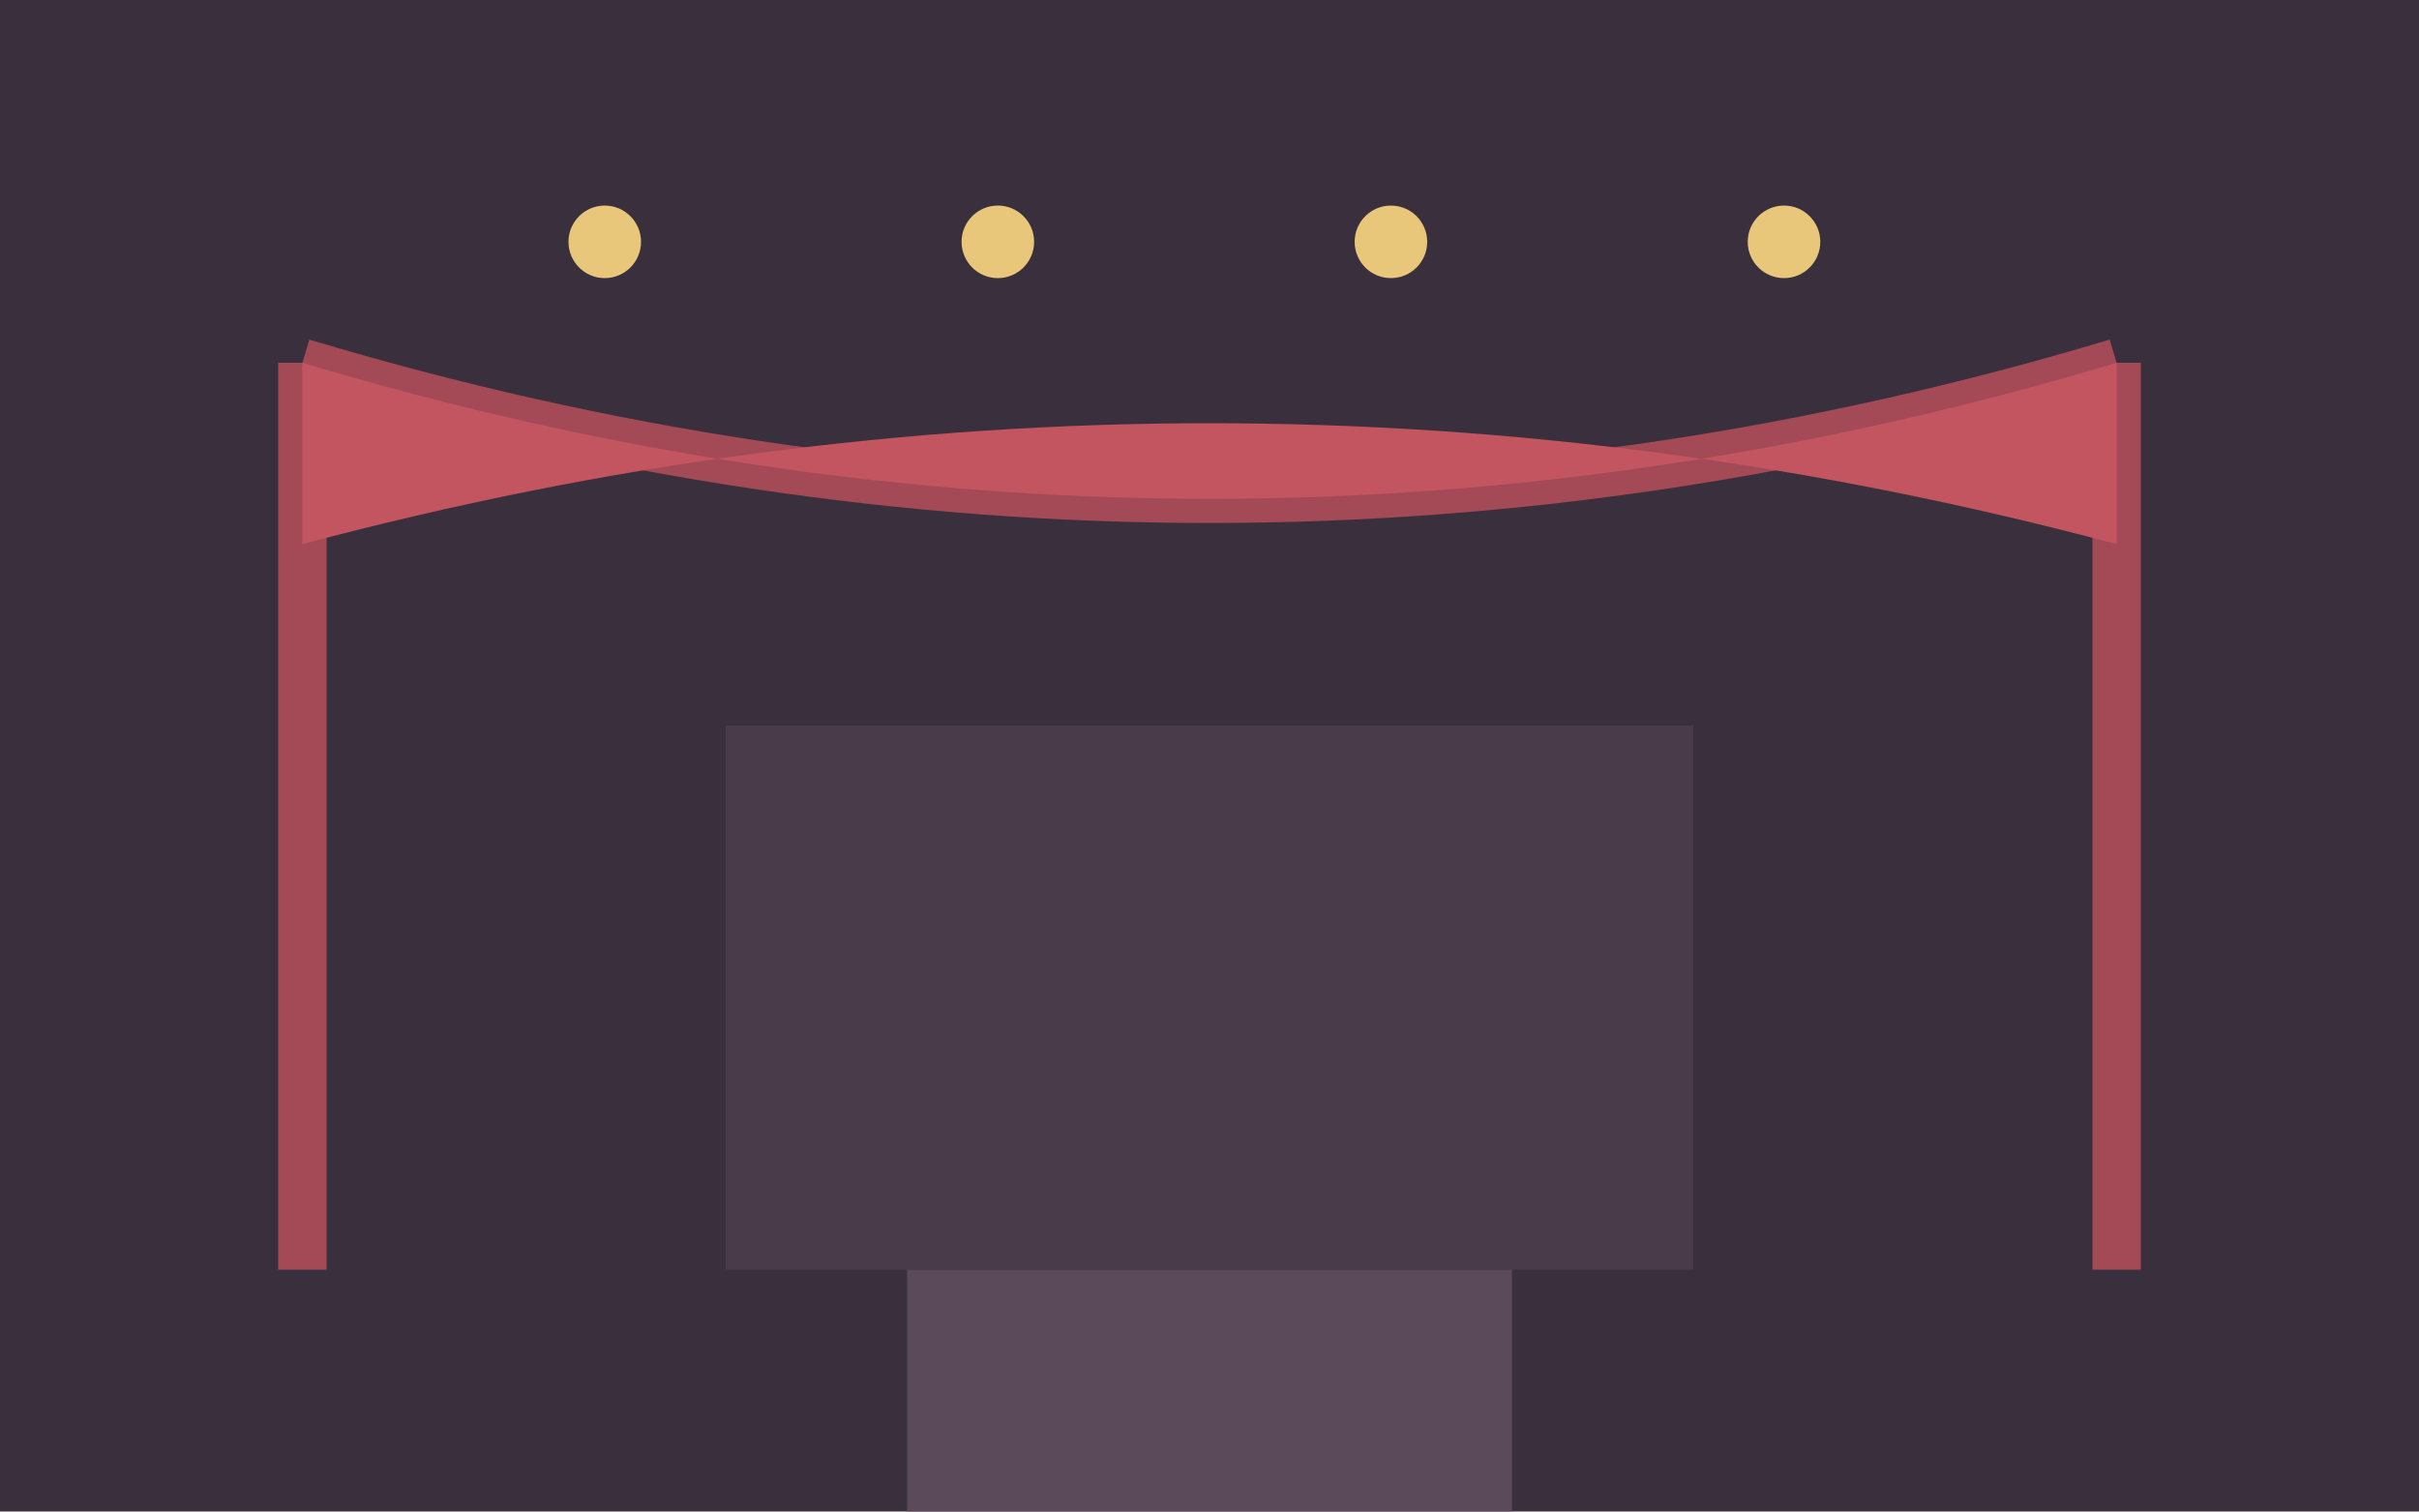
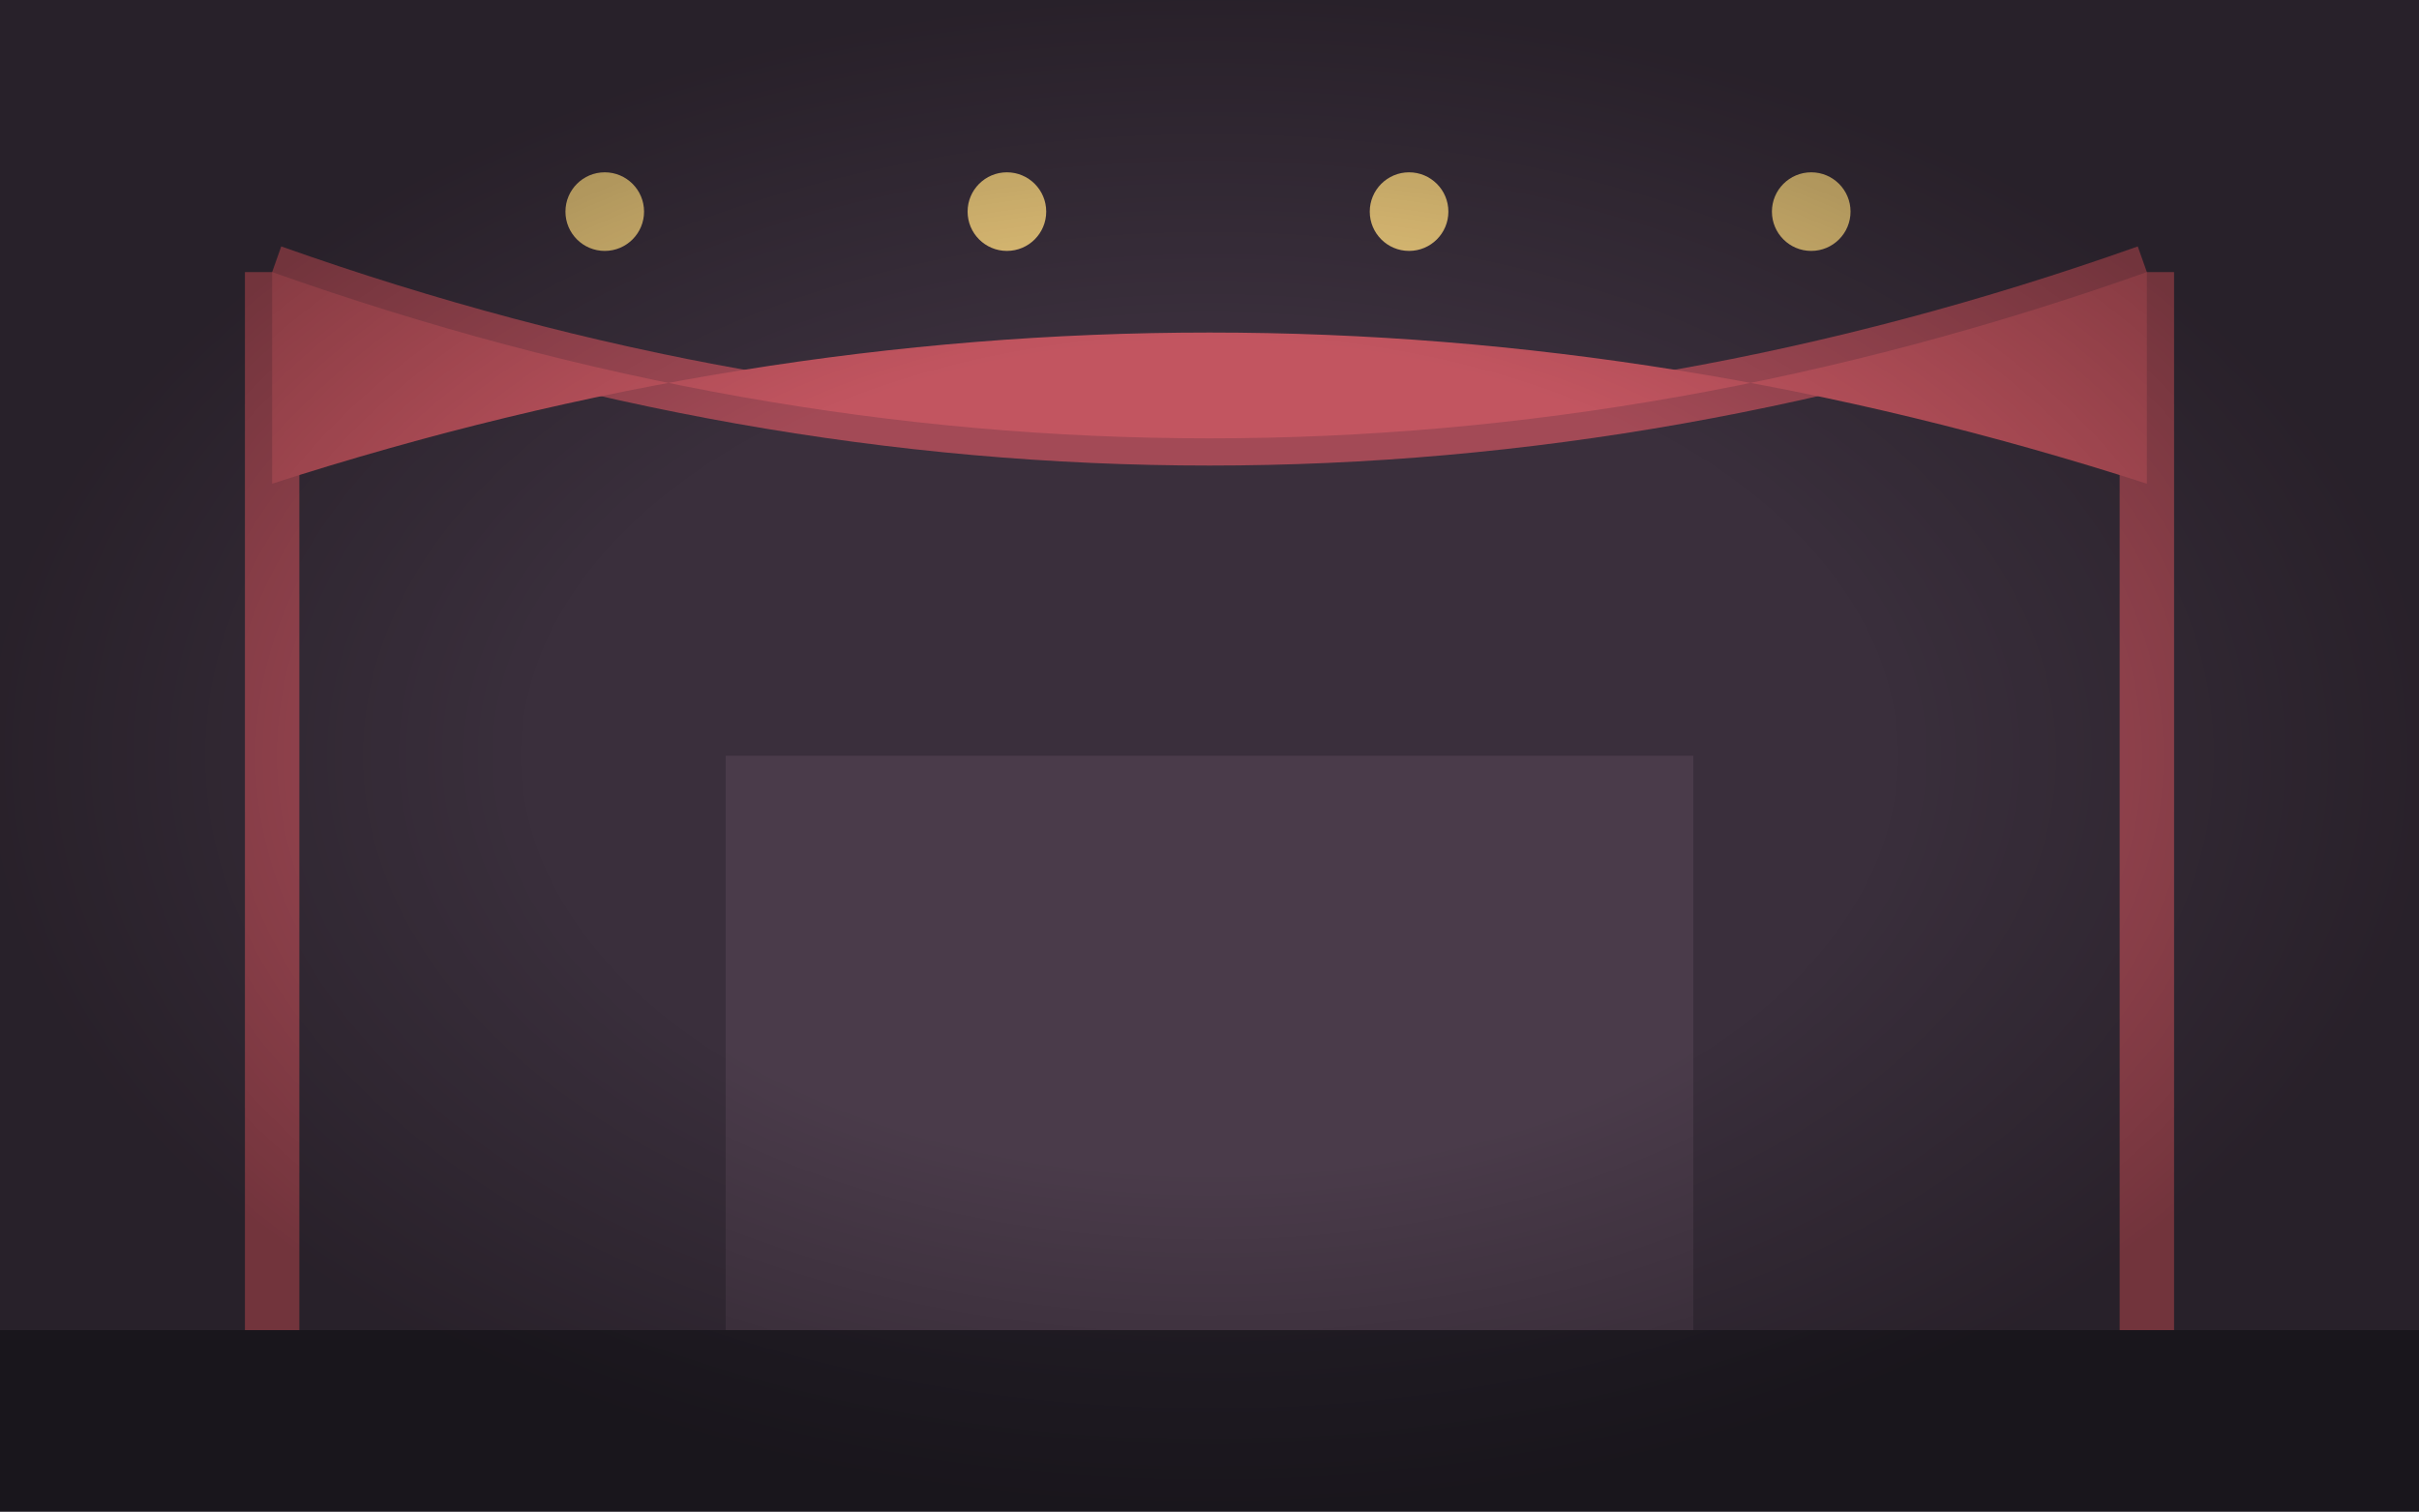
<svg xmlns="http://www.w3.org/2000/svg" viewBox="0 0 800 500">
-   <defs />
+   <defs>
+     <radialGradient id="glow">
+       <stop offset="0%" stop-color="#e8c67a" stop-opacity="0.5" />
+       <stop offset="100%" stop-color="#e8c67a" stop-opacity="0" />
+     </radialGradient>
+   </defs>
  <rect width="800" height="500" fill="#3a2f3c" />
-   <path d="M100,120 L100,420 M700,120 L700,420 M100,120 q300,90 600,0" stroke="#a34a56" stroke-width="16" fill="none" />
-   <path d="M100,120 q300,90 600,0 l0,60 q-300,-80 -600,0z" fill="#c25560" />
-   <rect x="240" y="240" width="320" height="180" fill="#4a3b4a" />
-   <circle cx="200" cy="80" r="12" fill="#e8c67a" />
-   <circle cx="330" cy="80" r="12" fill="#e8c67a" />
-   <circle cx="460" cy="80" r="12" fill="#e8c67a" />
-   <circle cx="590" cy="80" r="12" fill="#e8c67a" />
-   <rect x="300" y="420" width="200" height="80" fill="#5a4a5a" />
+   <path d="M90,90 L90,440 M710,90 L710,440 M90,90 q310,110 620,0" stroke="#a34a56" stroke-width="18" fill="none" />
+   <path d="M90,90 q310,110 620,0 l0,70 q-310,-100 -620,0z" fill="#c25560" />
+   <rect x="240" y="250" width="320" height="190" fill="#4a3b4a" />
+   <circle cx="200" cy="70" r="13" fill="#e8c67a" />
+   <circle cx="333" cy="70" r="13" fill="#e8c67a" />
+   <circle cx="466" cy="70" r="13" fill="#e8c67a" />
+   <circle cx="599" cy="70" r="13" fill="#e8c67a" />
+   <rect y="440" width="800" height="60" fill="#241f28" />
+   <radialGradient id="vig">
+     <stop offset="55%" stop-color="#000" stop-opacity="0" />
+     <stop offset="100%" stop-color="#000" stop-opacity="0.3" />
+   </radialGradient>
+   <rect width="800" height="500" fill="url(#vig)" />
</svg>
